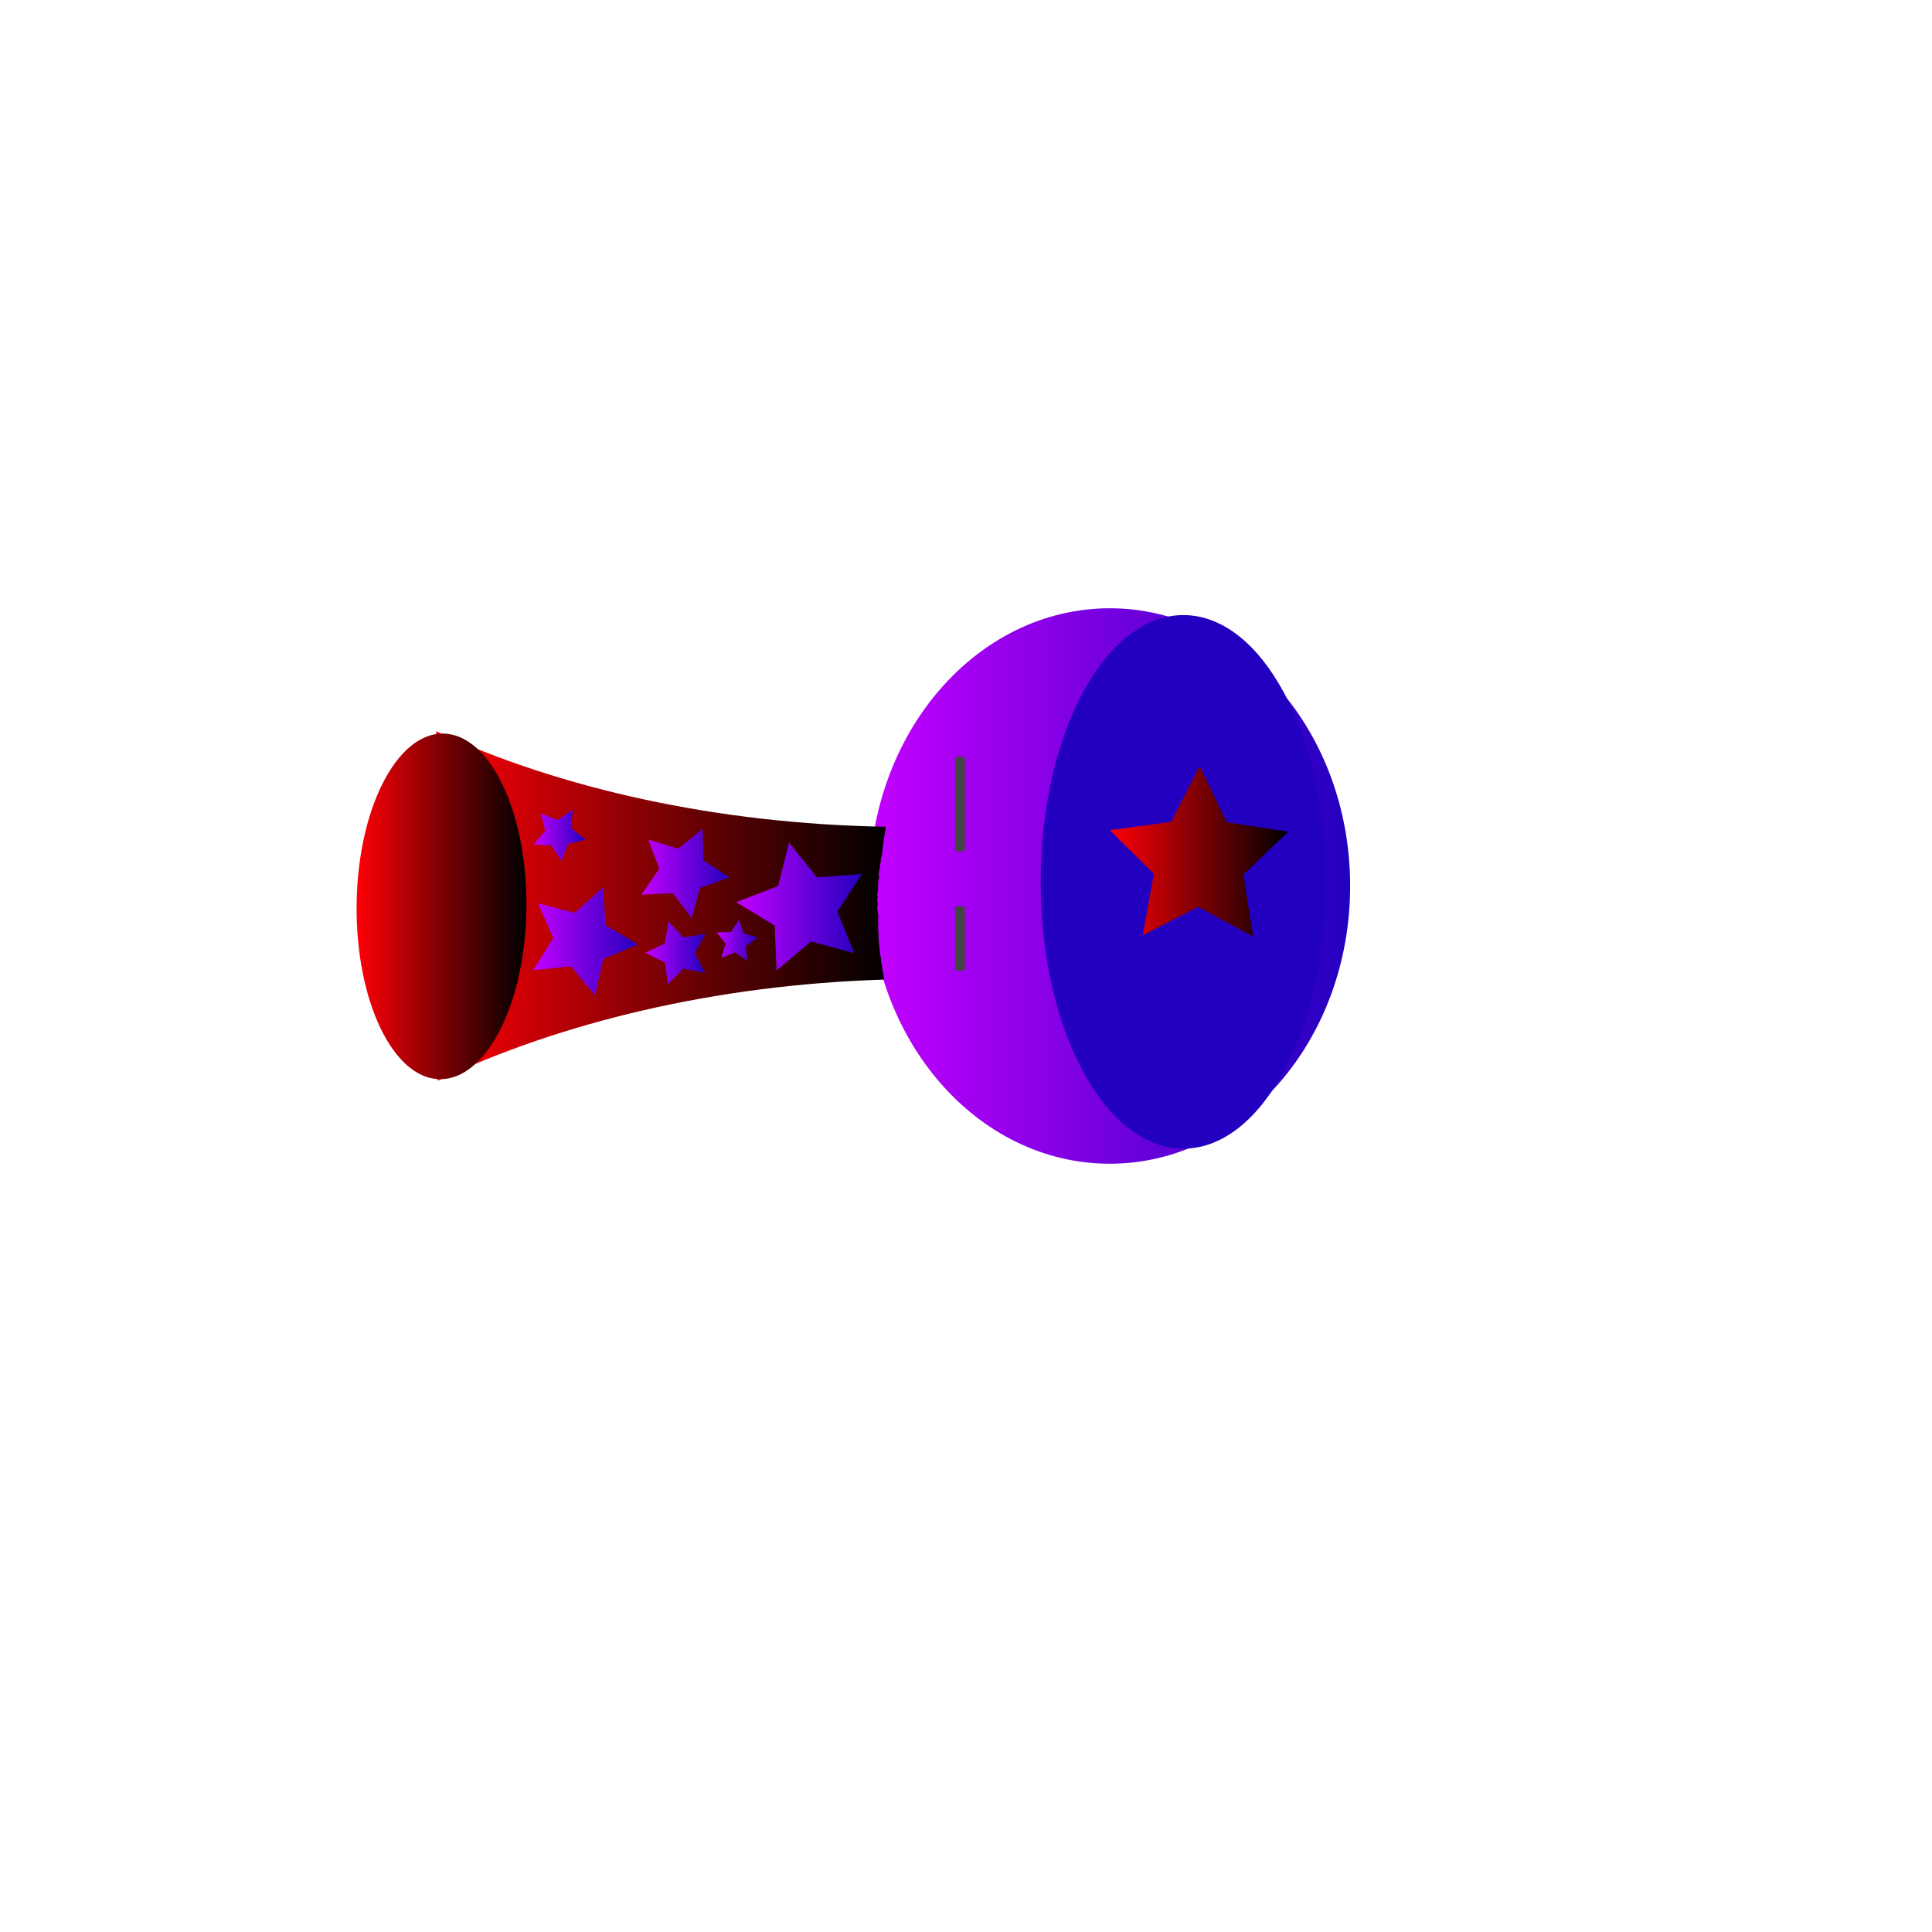
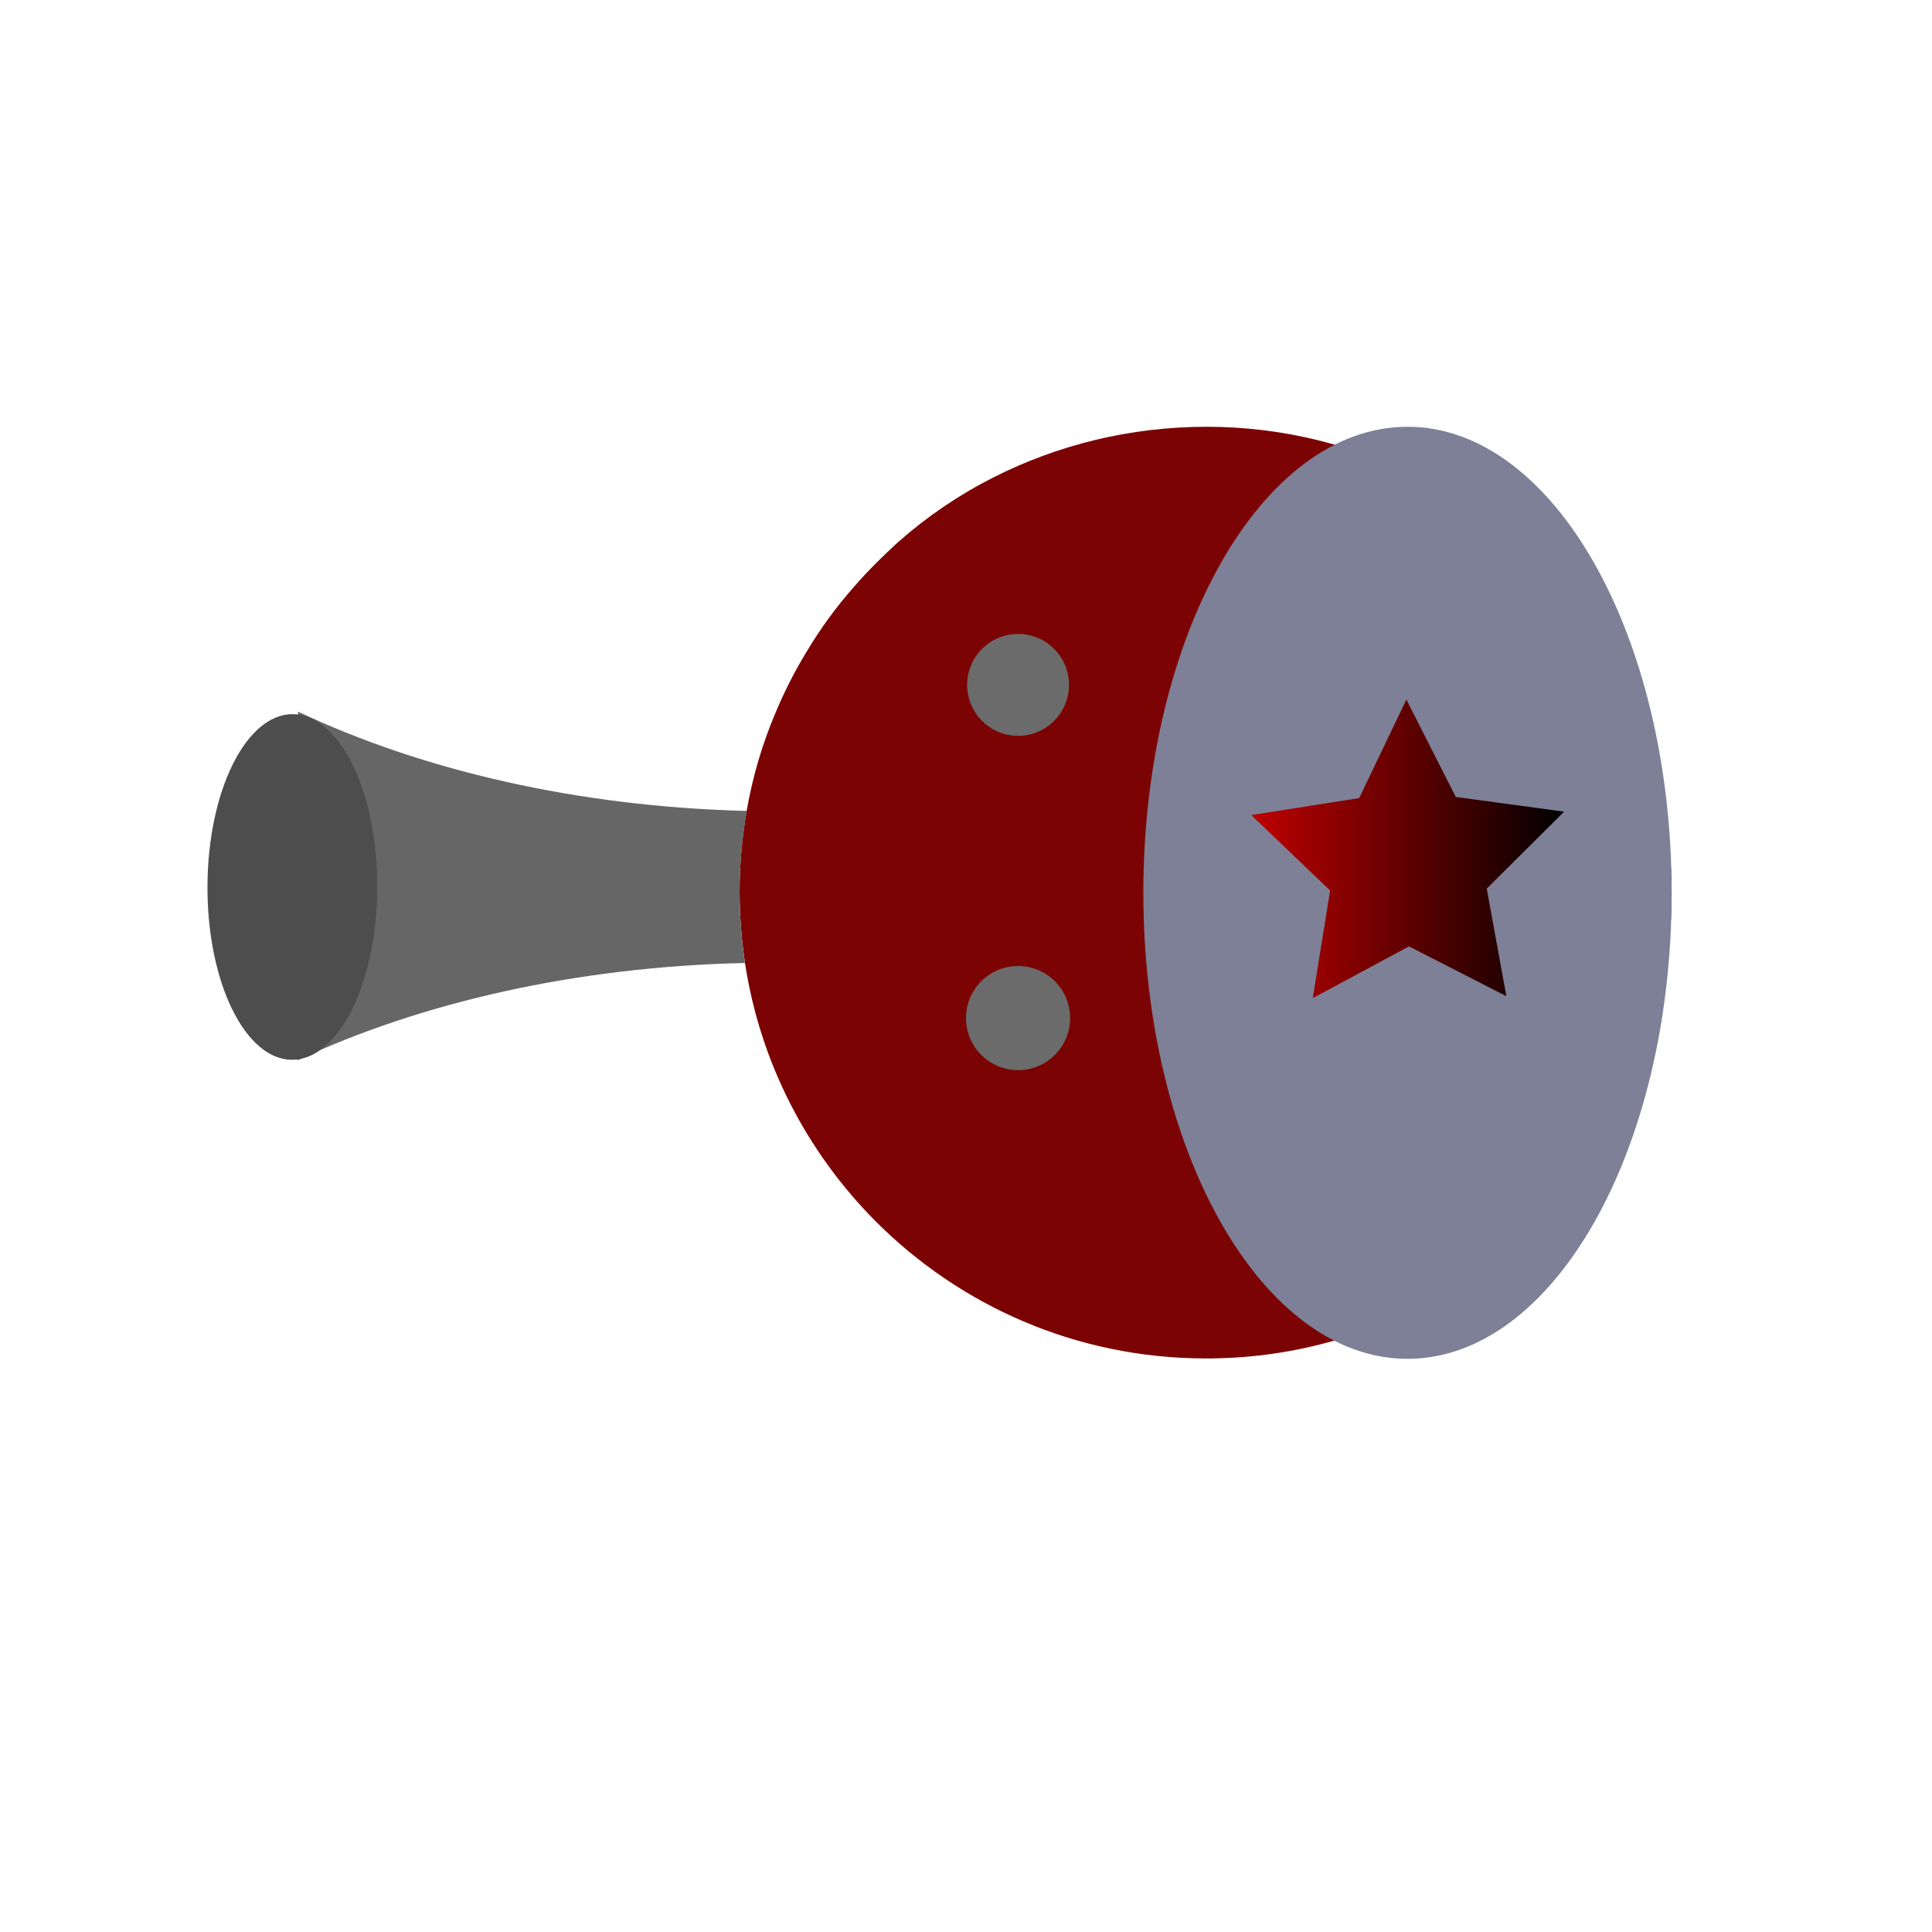
<svg xmlns="http://www.w3.org/2000/svg" version="1.1" id="Layer_1" x="0px" y="0px" viewBox="0 0 512 512" style="enable-background:new 0 0 512 512;" xml:space="preserve">
  <style type="text/css">
- 	.st0{fill:url(#SVGID_1_);}
- 	.st1{fill:url(#SVGID_2_);}
- 	.st2{fill:url(#SVGID_3_);}
- 	.st3{fill:url(#SVGID_4_);}
- 	.st4{fill:url(#SVGID_5_);}
- 	.st5{fill:url(#SVGID_6_);}
- 	.st6{fill:url(#SVGID_7_);}
- 	.st7{fill:url(#SVGID_8_);}
- 	.st8{fill:url(#SVGID_9_);}
- 	.st9{fill:#2300BF;}
- 	.st10{fill:url(#SVGID_10_);}
- 	.st11{fill:#444444;}
+ 	.st0{fill:#7C0303;}
+ 	.st1{fill:#666666;}
+ 	.st2{fill:#4D4D4D;}
+ 	.st3{fill:#6B6B6B;}
+ 	.st4{fill:#7D8096;}
+ 	.st5{fill:url(#SVGID_1_);}
</style>
  <g>
-     <linearGradient id="SVGID_1_" gradientUnits="userSpaceOnUse" x1="230.382" y1="234.772" x2="357.766" y2="234.772">
-       <stop offset="0" style="stop-color:#C400FF" />
-       <stop offset="1" style="stop-color:#2300BF" />
-     </linearGradient>
-     <ellipse class="st0" cx="294.1" cy="234.8" rx="63.7" ry="73.6" />
-     <linearGradient id="SVGID_2_" gradientUnits="userSpaceOnUse" x1="115.391" y1="240.244" x2="234.492" y2="240.244">
-       <stop offset="0" style="stop-color:#FF0007" />
-       <stop offset="0.561" style="stop-color:#6D0003" />
-       <stop offset="1" style="stop-color:#000000" />
-     </linearGradient>
-     <path class="st1" d="M116,286.4c32.6-15.5,73.6-25.4,118.3-26.8c-0.1-0.3-0.1-0.6-0.1-1c-0.1-0.3-0.1-0.6-0.2-0.9   c-0.1-0.5-0.2-1-0.2-1.5c0,0,0,0,0,0c-0.2-0.5-0.3-1.1-0.3-1.7c0-0.2,0-0.4,0-0.6c-0.2-0.5-0.3-1-0.3-1.7c-0.1-0.5-0.2-1-0.2-1.5   c0-0.1,0-0.3,0-0.4c-0.1-0.3-0.1-0.7-0.1-1.1c0-0.1,0-0.1,0-0.1c-0.1-0.4-0.1-0.7-0.1-1.2c0-0.2,0-0.3,0-0.5c0-0.1,0-0.2,0-0.3   c0-0.1,0-0.2,0-0.3c-0.1-0.3-0.1-0.7-0.1-1.1c0-0.3,0-0.5,0.1-0.8c-0.1-0.3-0.1-0.6-0.1-1c0-0.3,0-0.5,0.1-0.8   c0-0.3-0.1-0.5-0.1-0.8c0-0.1,0-0.2,0-0.3c-0.1-0.4-0.2-0.9-0.2-1.4c0-0.4,0-0.7,0.1-1.1c0-0.3-0.1-0.5-0.1-0.8   c0-0.3,0-0.5,0.1-0.8c0-0.3-0.1-0.5-0.1-0.8c0-0.5,0.1-0.9,0.2-1.3c0-0.1,0-0.2,0-0.3c0-0.2,0-0.4,0-0.6c0-0.2,0-0.4,0-0.6   c0-0.6,0.1-1.2,0.3-1.7c0-0.3-0.1-0.5-0.1-0.8c0-0.7,0.1-1.3,0.3-1.9c0-0.1,0-0.1,0-0.2c0-0.5,0.1-1,0.2-1.4c0-0.6,0.1-1.1,0.3-1.6   c0-0.2,0.1-0.4,0.1-0.7c0.2-2.2,0.5-4.3,0.9-6.4c0-0.1,0-0.2,0-0.3c0-0.1,0-0.1,0-0.2c-44.9-0.8-86.2-10.1-119.1-25.3L116,286.4z" />
-     <linearGradient id="SVGID_3_" gradientUnits="userSpaceOnUse" x1="94.491" y1="240.244" x2="139.456" y2="240.244">
-       <stop offset="0" style="stop-color:#FF0007" />
-       <stop offset="0.561" style="stop-color:#6D0003" />
-       <stop offset="1" style="stop-color:#000000" />
-     </linearGradient>
-     <path class="st2" d="M139.5,240.4c-0.2,25.3-10.5,45.7-22.9,45.6c-12.4-0.1-22.3-20.7-22.1-46s10.5-45.7,22.9-45.6   S139.7,215.1,139.5,240.4z" />
-     <linearGradient id="SVGID_4_" gradientUnits="userSpaceOnUse" x1="141.405" y1="221.415" x2="155.217" y2="221.415">
-       <stop offset="0" style="stop-color:#C400FF" />
-       <stop offset="1" style="stop-color:#2300BF" />
-     </linearGradient>
-     <polygon class="st3" points="155.2,222.5 150.5,223.7 148.8,228.2 146.2,224.1 141.4,223.8 144.5,220.1 143.3,215.5 147.7,217.3    151.8,214.6 151.4,219.5  " />
-     <linearGradient id="SVGID_5_" gradientUnits="userSpaceOnUse" x1="170.001" y1="231.487" x2="193.328" y2="231.487">
-       <stop offset="0" style="stop-color:#C400FF" />
-       <stop offset="1" style="stop-color:#2300BF" />
-     </linearGradient>
-     <polygon class="st4" points="183.3,243.3 178.3,236.7 170,237.1 174.7,230.2 171.8,222.5 179.7,224.9 186.2,219.7 186.4,228    193.3,232.5 185.5,235.3  " />
-     <linearGradient id="SVGID_6_" gradientUnits="userSpaceOnUse" x1="141.296" y1="249.532" x2="169.138" y2="249.532">
-       <stop offset="0" style="stop-color:#C400FF" />
-       <stop offset="1" style="stop-color:#2300BF" />
-     </linearGradient>
-     <polygon class="st5" points="157.7,263.8 151.3,256.1 141.3,257.1 146.6,248.6 142.6,239.4 152.3,241.9 159.8,235.2 160.5,245.2    169.1,250.3 159.9,254.1  " />
-     <linearGradient id="SVGID_7_" gradientUnits="userSpaceOnUse" x1="195.117" y1="240.244" x2="228.419" y2="240.244">
-       <stop offset="0" style="stop-color:#C400FF" />
-       <stop offset="1" style="stop-color:#2300BF" />
-     </linearGradient>
-     <polygon class="st6" points="226.4,252.6 214.9,249.5 205.8,257.2 205.3,245.3 195.1,239.1 206.2,234.8 209.1,223.3 216.5,232.5    228.4,231.6 221.9,241.6  " />
-     <linearGradient id="SVGID_8_" gradientUnits="userSpaceOnUse" x1="170.988" y1="252.554" x2="186.868" y2="252.554">
-       <stop offset="0" style="stop-color:#C400FF" />
-       <stop offset="1" style="stop-color:#2300BF" />
-     </linearGradient>
-     <polygon class="st7" points="177,260.9 176.2,255.1 171,252.5 176.2,250 177.1,244.2 181.1,248.4 186.9,247.5 184.1,252.6    186.8,257.8 181.1,256.7  " />
-     <linearGradient id="SVGID_9_" gradientUnits="userSpaceOnUse" x1="189.872" y1="249.178" x2="200.769" y2="249.178">
-       <stop offset="0" style="stop-color:#C400FF" />
-       <stop offset="1" style="stop-color:#2300BF" />
-     </linearGradient>
-     <polygon class="st8" points="198,254.6 194.8,252.4 191.2,253.8 192.3,250.1 189.9,247.1 193.7,247 195.8,243.8 197.1,247.4    200.8,248.4 197.7,250.7  " />
-     <ellipse class="st9" cx="313.6" cy="233.7" rx="37.8" ry="70.7" />
-     <linearGradient id="SVGID_10_" gradientUnits="userSpaceOnUse" x1="294.074" y1="225.588" x2="341.391" y2="225.588">
-       <stop offset="0" style="stop-color:#FF0007" />
-       <stop offset="0.561" style="stop-color:#6D0003" />
-       <stop offset="1" style="stop-color:#000000" />
-     </linearGradient>
-     <polygon class="st10" points="294.1,220 310.4,217.8 317.9,203 325.1,217.9 341.4,220.4 329.5,231.8 332.1,248.2 317.5,240.3    302.8,247.9 305.8,231.6  " />
-     <rect x="253.1" y="200.6" class="st11" width="2.6" height="25" />
-     <rect x="253.1" y="240.2" class="st11" width="2.6" height="17" />
+     <path class="st0" d="M319.8,113.1c5,0,10,0.3,14.9,0.9c15.6,1.9,30.4,6.7,43.6,13.9c10.6,5.8,20.3,13,28.7,21.5   c22.3,22.4,36,53.3,36,87.4c0,8.9-1,17.6-2.8,26c-4.3,20.1-13.6,38.4-26.4,53.5c-9.3,11-20.5,20.3-33.1,27.5   c-18.1,10.4-39.1,16.3-61.5,16.2c-34.1-0.1-64.9-14-87.2-36.4c-18.1-18.2-30.6-42-34.6-68.6c-0.9-6.2-1.4-12.4-1.4-18.9   c0-7.3,0.7-14.5,1.9-21.4c1.6-9.1,4.2-17.8,7.7-26l0,0c2.3-5.5,5-10.8,8.1-15.9c3.7-6.2,8-12.1,12.8-17.5c0,0,0,0,0,0   c1.9-2.2,3.9-4.3,5.9-6.3c1.6-1.6,3.2-3.1,4.8-4.6c0.3-0.3,0.7-0.6,1-0.9c7.6-6.7,16-12.4,25.1-17   C280.3,117.9,299.5,113.1,319.8,113.1z" />
  </g>
+   <path class="st1" d="M79,188.6c32.8,15.5,74,25.2,118.9,26.3c-1.2,7-1.9,14.1-1.9,21.4c0,6.4,0.5,12.7,1.4,18.9  c-44.8,1-85.9,10.5-118.6,25.8C78.8,281,79,188.6,79,188.6z" />
+   <ellipse transform="matrix(2.312298e-03 -1 1 2.312298e-03 -157.6964 312.0074)" class="st2" cx="77.5" cy="235" rx="45.8" ry="22.5" />
+   <circle class="st3" cx="269.8" cy="181.5" r="13.5" />
+   <circle class="st3" cx="269.8" cy="269.8" r="13.8" />
+   <ellipse class="st4" cx="373" cy="236.6" rx="70" ry="123.5" />
+   <linearGradient id="SVGID_1_" gradientUnits="userSpaceOnUse" x1="331.553" y1="224.972" x2="414.481" y2="224.972">
+     <stop offset="0" style="stop-color:#BF0000" />
+     <stop offset="1" style="stop-color:#000000" />
+   </linearGradient>
+   <polygon class="st5" points="399.2,264 373.4,250.8 347.9,264.5 352.5,236 331.6,216 360.2,211.5 372.7,185.4 385.8,211.2   414.5,215.1 394,235.5 " />
</svg>
